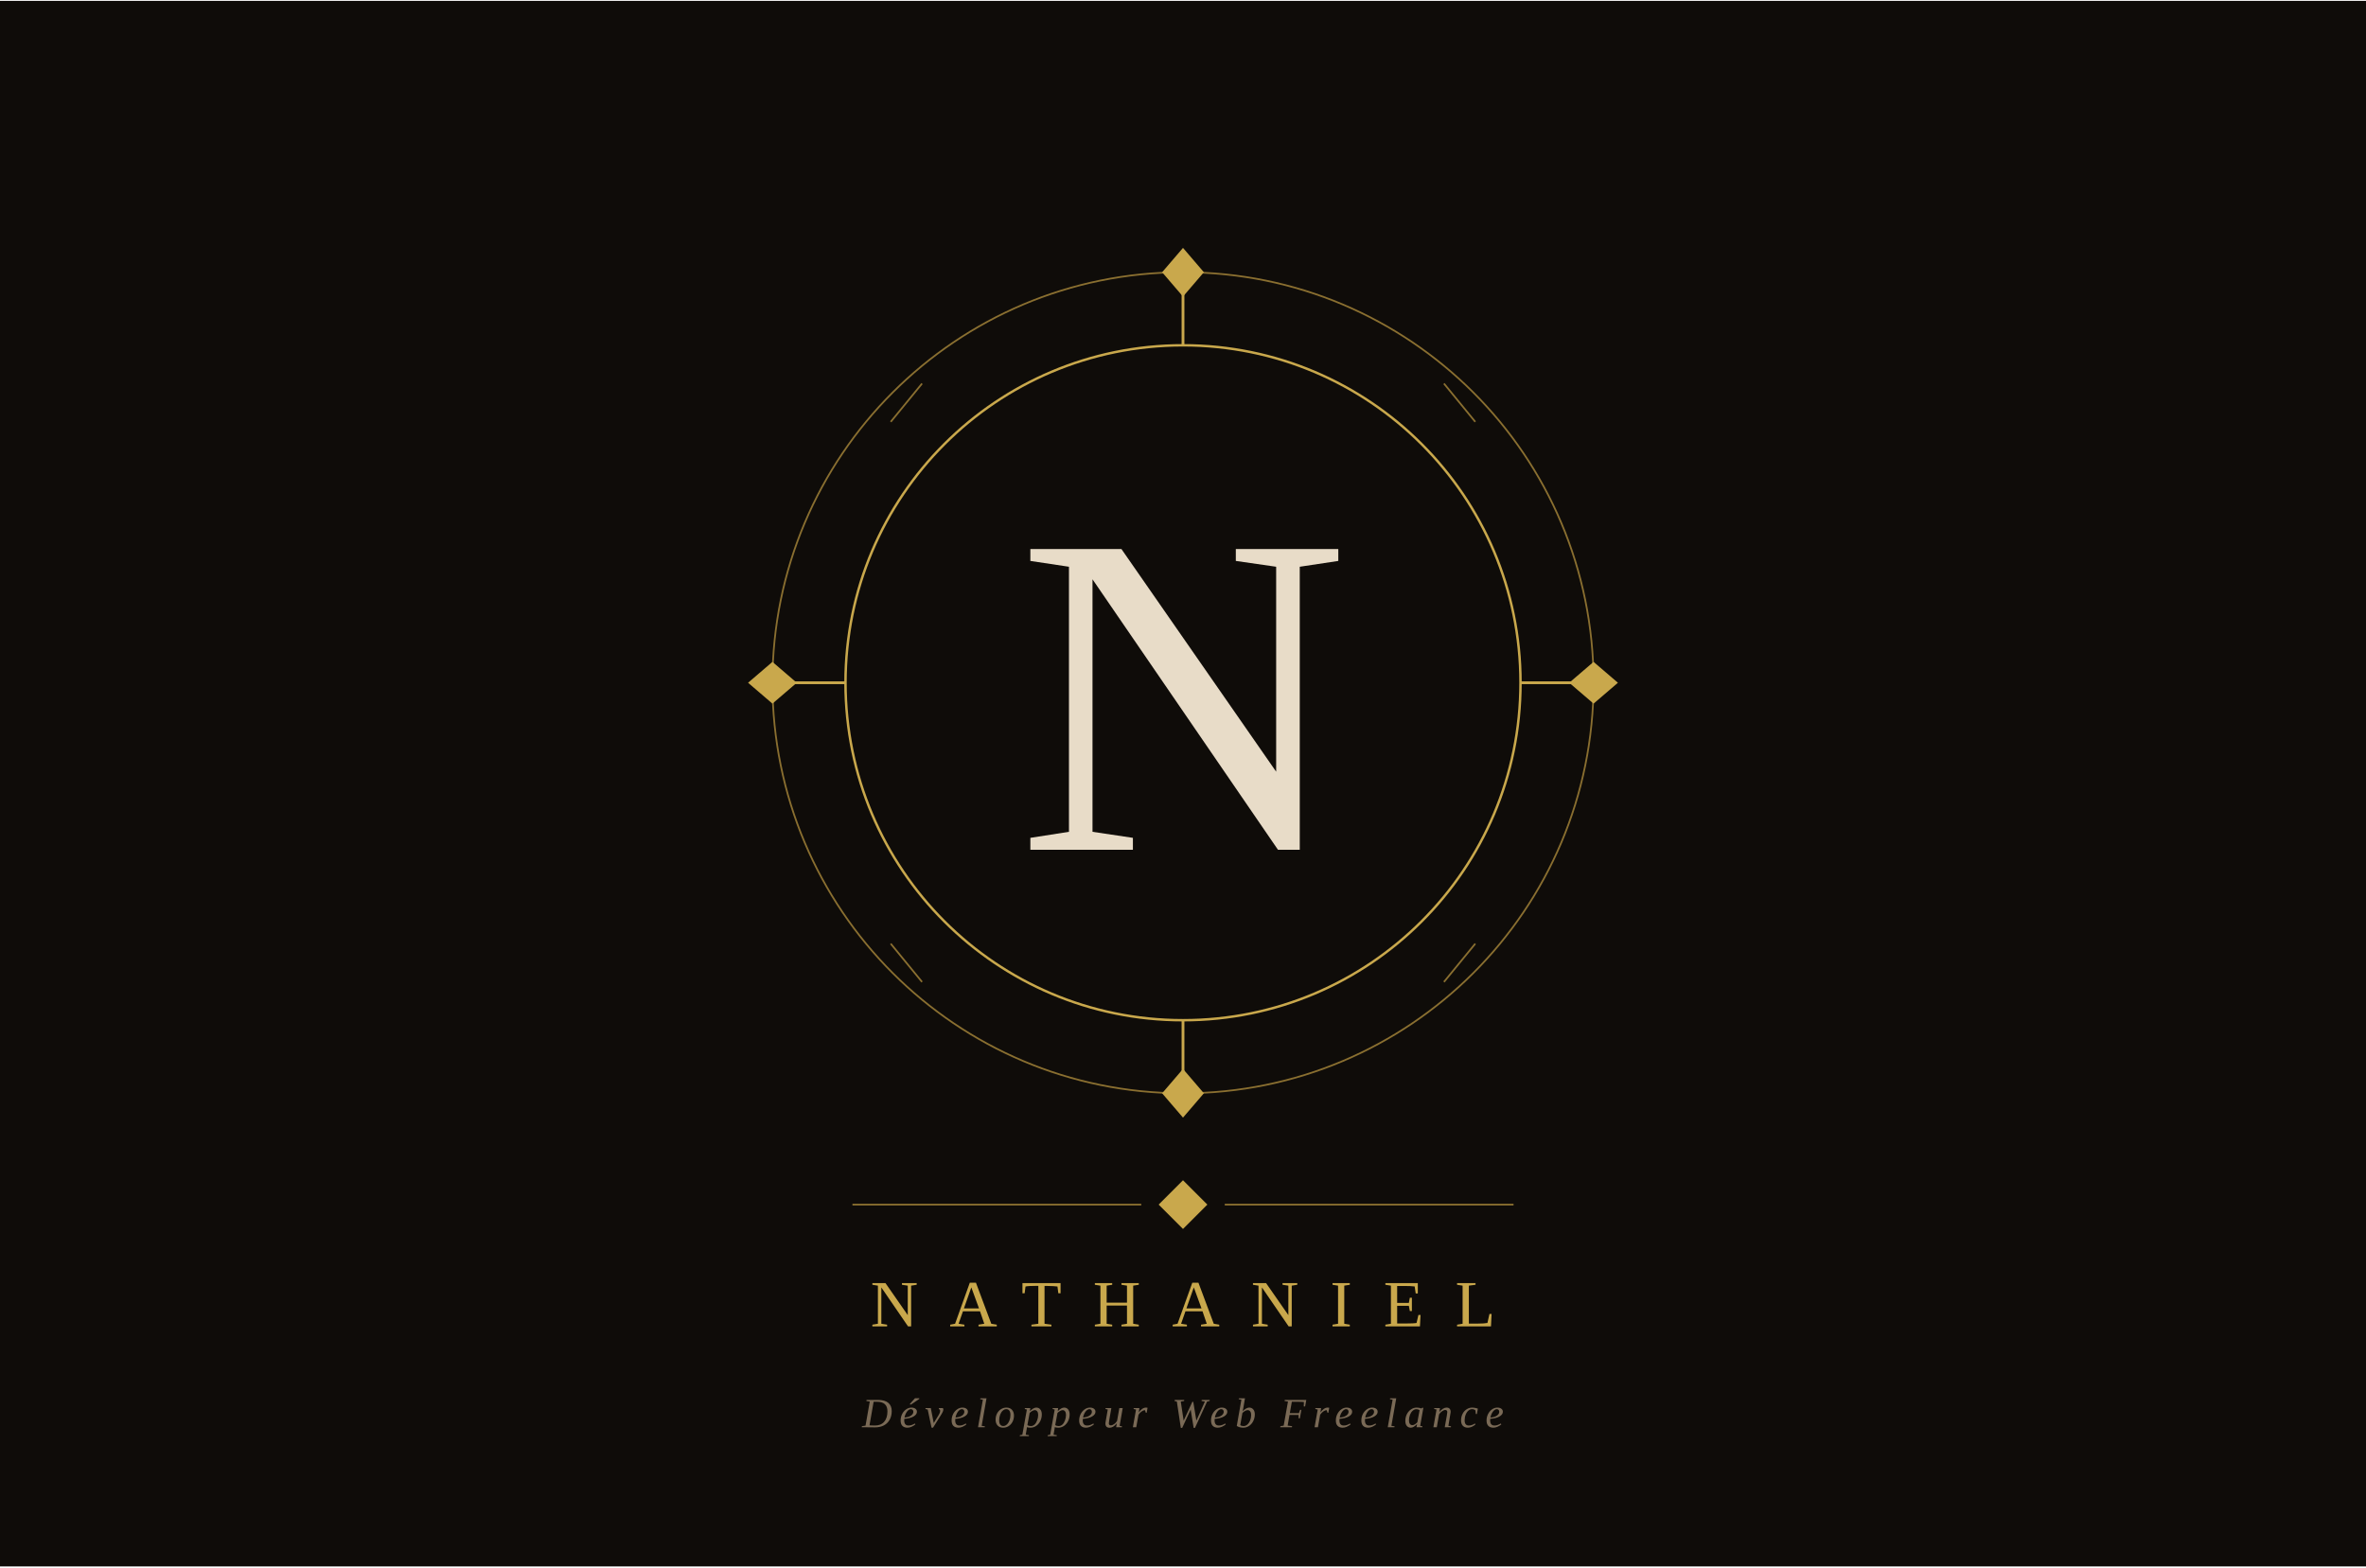
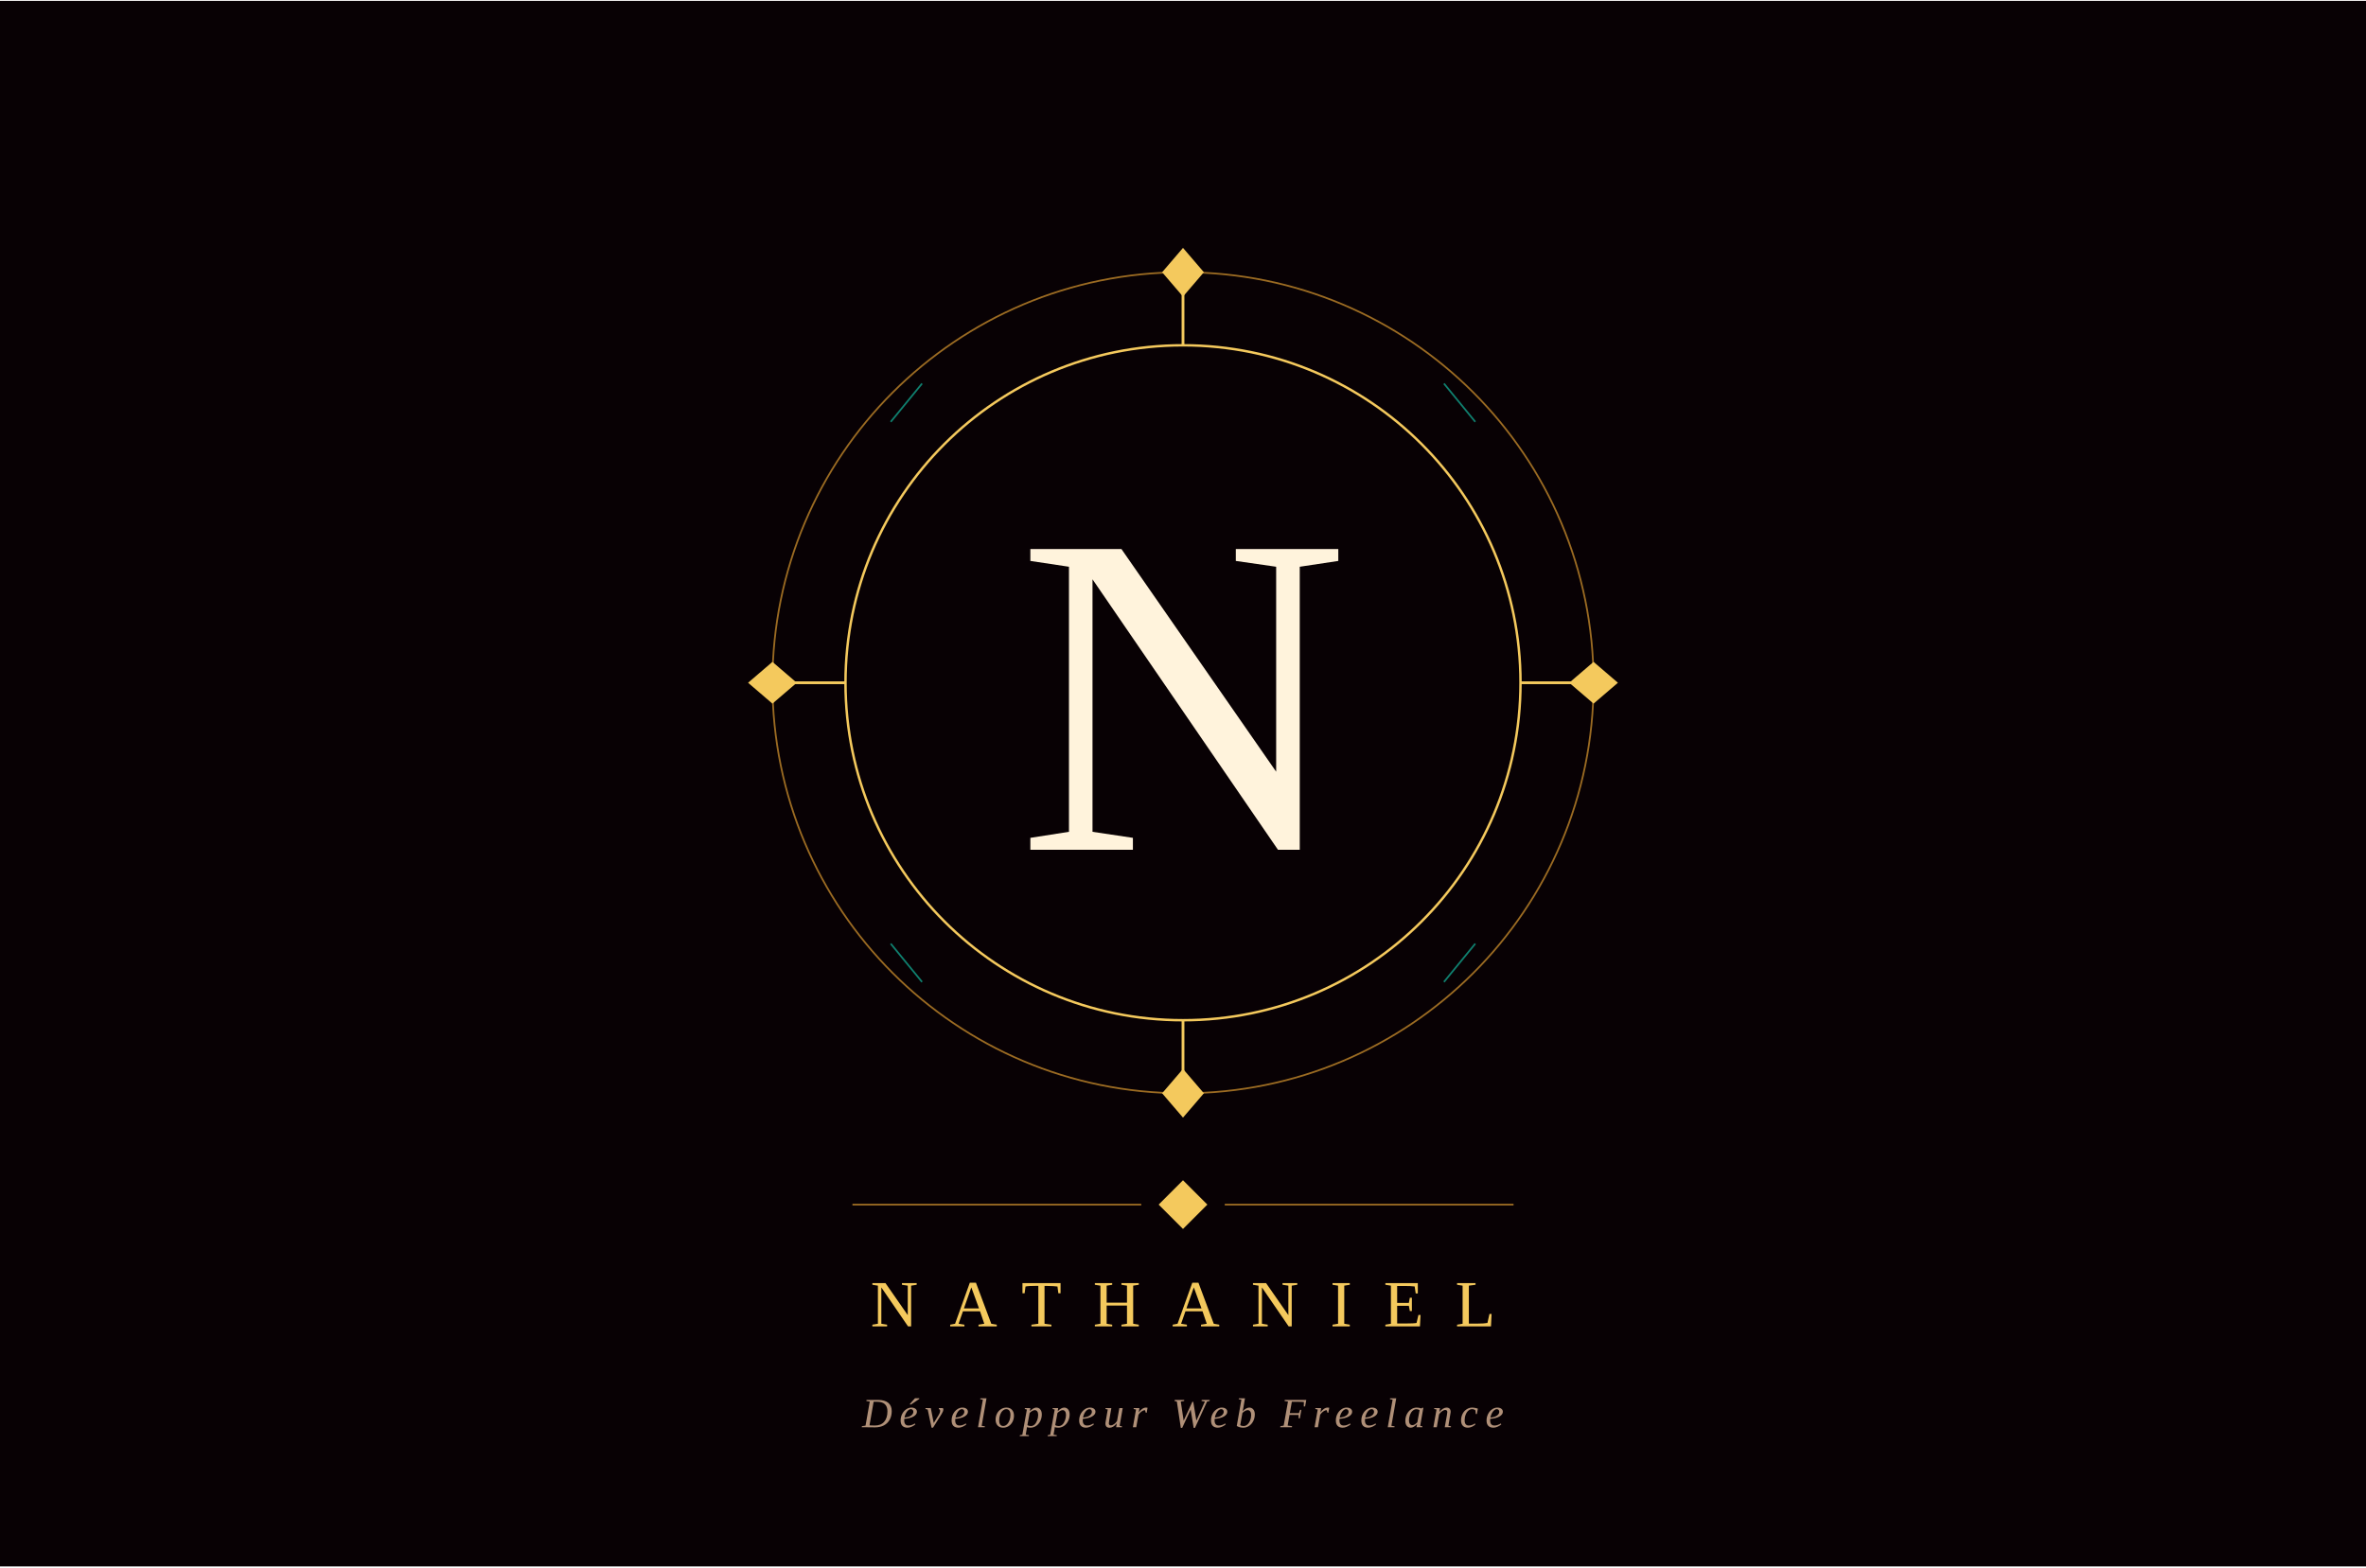
<svg xmlns="http://www.w3.org/2000/svg" width="400" height="265" viewBox="0 0 680 450">
-   <rect width="680" height="450" fill="#0f0c09" />
-   <circle cx="340" cy="196" r="118" stroke="#8a6f30" stroke-width="0.5" fill="none" />
-   <circle cx="340" cy="196" r="97" stroke="#c9a84c" stroke-width="0.7" fill="none" />
-   <line x1="340" y1="78" x2="340" y2="99" stroke="#c9a84c" stroke-width="0.8" />
-   <line x1="340" y1="293" x2="340" y2="314" stroke="#c9a84c" stroke-width="0.8" />
-   <line x1="222" y1="196" x2="243" y2="196" stroke="#c9a84c" stroke-width="0.8" />
-   <line x1="437" y1="196" x2="458" y2="196" stroke="#c9a84c" stroke-width="0.8" />
-   <path d="M340 71 L346 78 L340 85 L334 78 Z" fill="#c9a84c" />
-   <path d="M340 307 L346 314 L340 321 L334 314 Z" fill="#c9a84c" />
-   <path d="M215 196 L222 190 L229 196 L222 202 Z" fill="#c9a84c" />
-   <path d="M451 196 L458 190 L465 196 L458 202 Z" fill="#c9a84c" />
-   <line x1="415" y1="110" x2="424" y2="121" stroke="#8a6f30" stroke-width="0.5" />
-   <line x1="265" y1="110" x2="256" y2="121" stroke="#8a6f30" stroke-width="0.5" />
-   <line x1="415" y1="282" x2="424" y2="271" stroke="#8a6f30" stroke-width="0.5" />
-   <line x1="265" y1="282" x2="256" y2="271" stroke="#8a6f30" stroke-width="0.5" />
-   <text x="340" y="244" font-family="Georgia, 'Times New Roman', serif" font-size="132" fill="#e8dcc8" text-anchor="middle">N</text>
-   <line x1="245" y1="346" x2="328" y2="346" stroke="#8a6f30" stroke-width="0.5" />
-   <path d="M340 339 L347 346 L340 353 L333 346 Z" fill="#c9a84c" />
-   <line x1="352" y1="346" x2="435" y2="346" stroke="#8a6f30" stroke-width="0.5" />
-   <text x="340" y="381" font-family="Georgia, 'Times New Roman', serif" font-size="19" fill="#c9a84c" text-anchor="middle" letter-spacing="9">NATHANIEL</text>
-   <text x="340" y="410" font-family="Georgia, 'Times New Roman', serif" font-size="12" font-style="italic" fill="#7a6a56" text-anchor="middle" letter-spacing="2">Développeur Web Freelance</text>
+   <rect width="680" height="450" fill="#080104" />
+   <circle cx="340" cy="196" r="118" stroke="#9b6b22" stroke-width="0.5" fill="none" />
+   <circle cx="340" cy="196" r="97" stroke="#f4c95d" stroke-width="0.7" fill="none" />
+   <line x1="340" y1="78" x2="340" y2="99" stroke="#f4c95d" stroke-width="0.8" />
+   <line x1="340" y1="293" x2="340" y2="314" stroke="#f4c95d" stroke-width="0.8" />
+   <line x1="222" y1="196" x2="243" y2="196" stroke="#f4c95d" stroke-width="0.8" />
+   <line x1="437" y1="196" x2="458" y2="196" stroke="#f4c95d" stroke-width="0.8" />
+   <path d="M340 71 L346 78 L340 85 L334 78 Z" fill="#f4c95d" />
+   <path d="M340 307 L346 314 L340 321 L334 314 Z" fill="#f4c95d" />
+   <path d="M215 196 L222 190 L229 196 L222 202 Z" fill="#f4c95d" />
+   <path d="M451 196 L458 190 L465 196 L458 202 Z" fill="#f4c95d" />
+   <line x1="415" y1="110" x2="424" y2="121" stroke="#0f7f6e" stroke-width="0.5" />
+   <line x1="265" y1="110" x2="256" y2="121" stroke="#0f7f6e" stroke-width="0.5" />
+   <line x1="415" y1="282" x2="424" y2="271" stroke="#0f7f6e" stroke-width="0.5" />
+   <line x1="265" y1="282" x2="256" y2="271" stroke="#0f7f6e" stroke-width="0.5" />
+   <text x="340" y="244" font-family="Georgia, 'Times New Roman', serif" font-size="132" fill="#fff3dc" text-anchor="middle">N</text>
+   <line x1="245" y1="346" x2="328" y2="346" stroke="#9b6b22" stroke-width="0.5" />
+   <path d="M340 339 L347 346 L340 353 L333 346 Z" fill="#f4c95d" />
+   <line x1="352" y1="346" x2="435" y2="346" stroke="#9b6b22" stroke-width="0.5" />
+   <text x="340" y="381" font-family="Georgia, 'Times New Roman', serif" font-size="19" fill="#f4c95d" text-anchor="middle" letter-spacing="9">NATHANIEL</text>
+   <text x="340" y="410" font-family="Georgia, 'Times New Roman', serif" font-size="12" font-style="italic" fill="#b09078" text-anchor="middle" letter-spacing="2">Développeur Web Freelance</text>
</svg>
